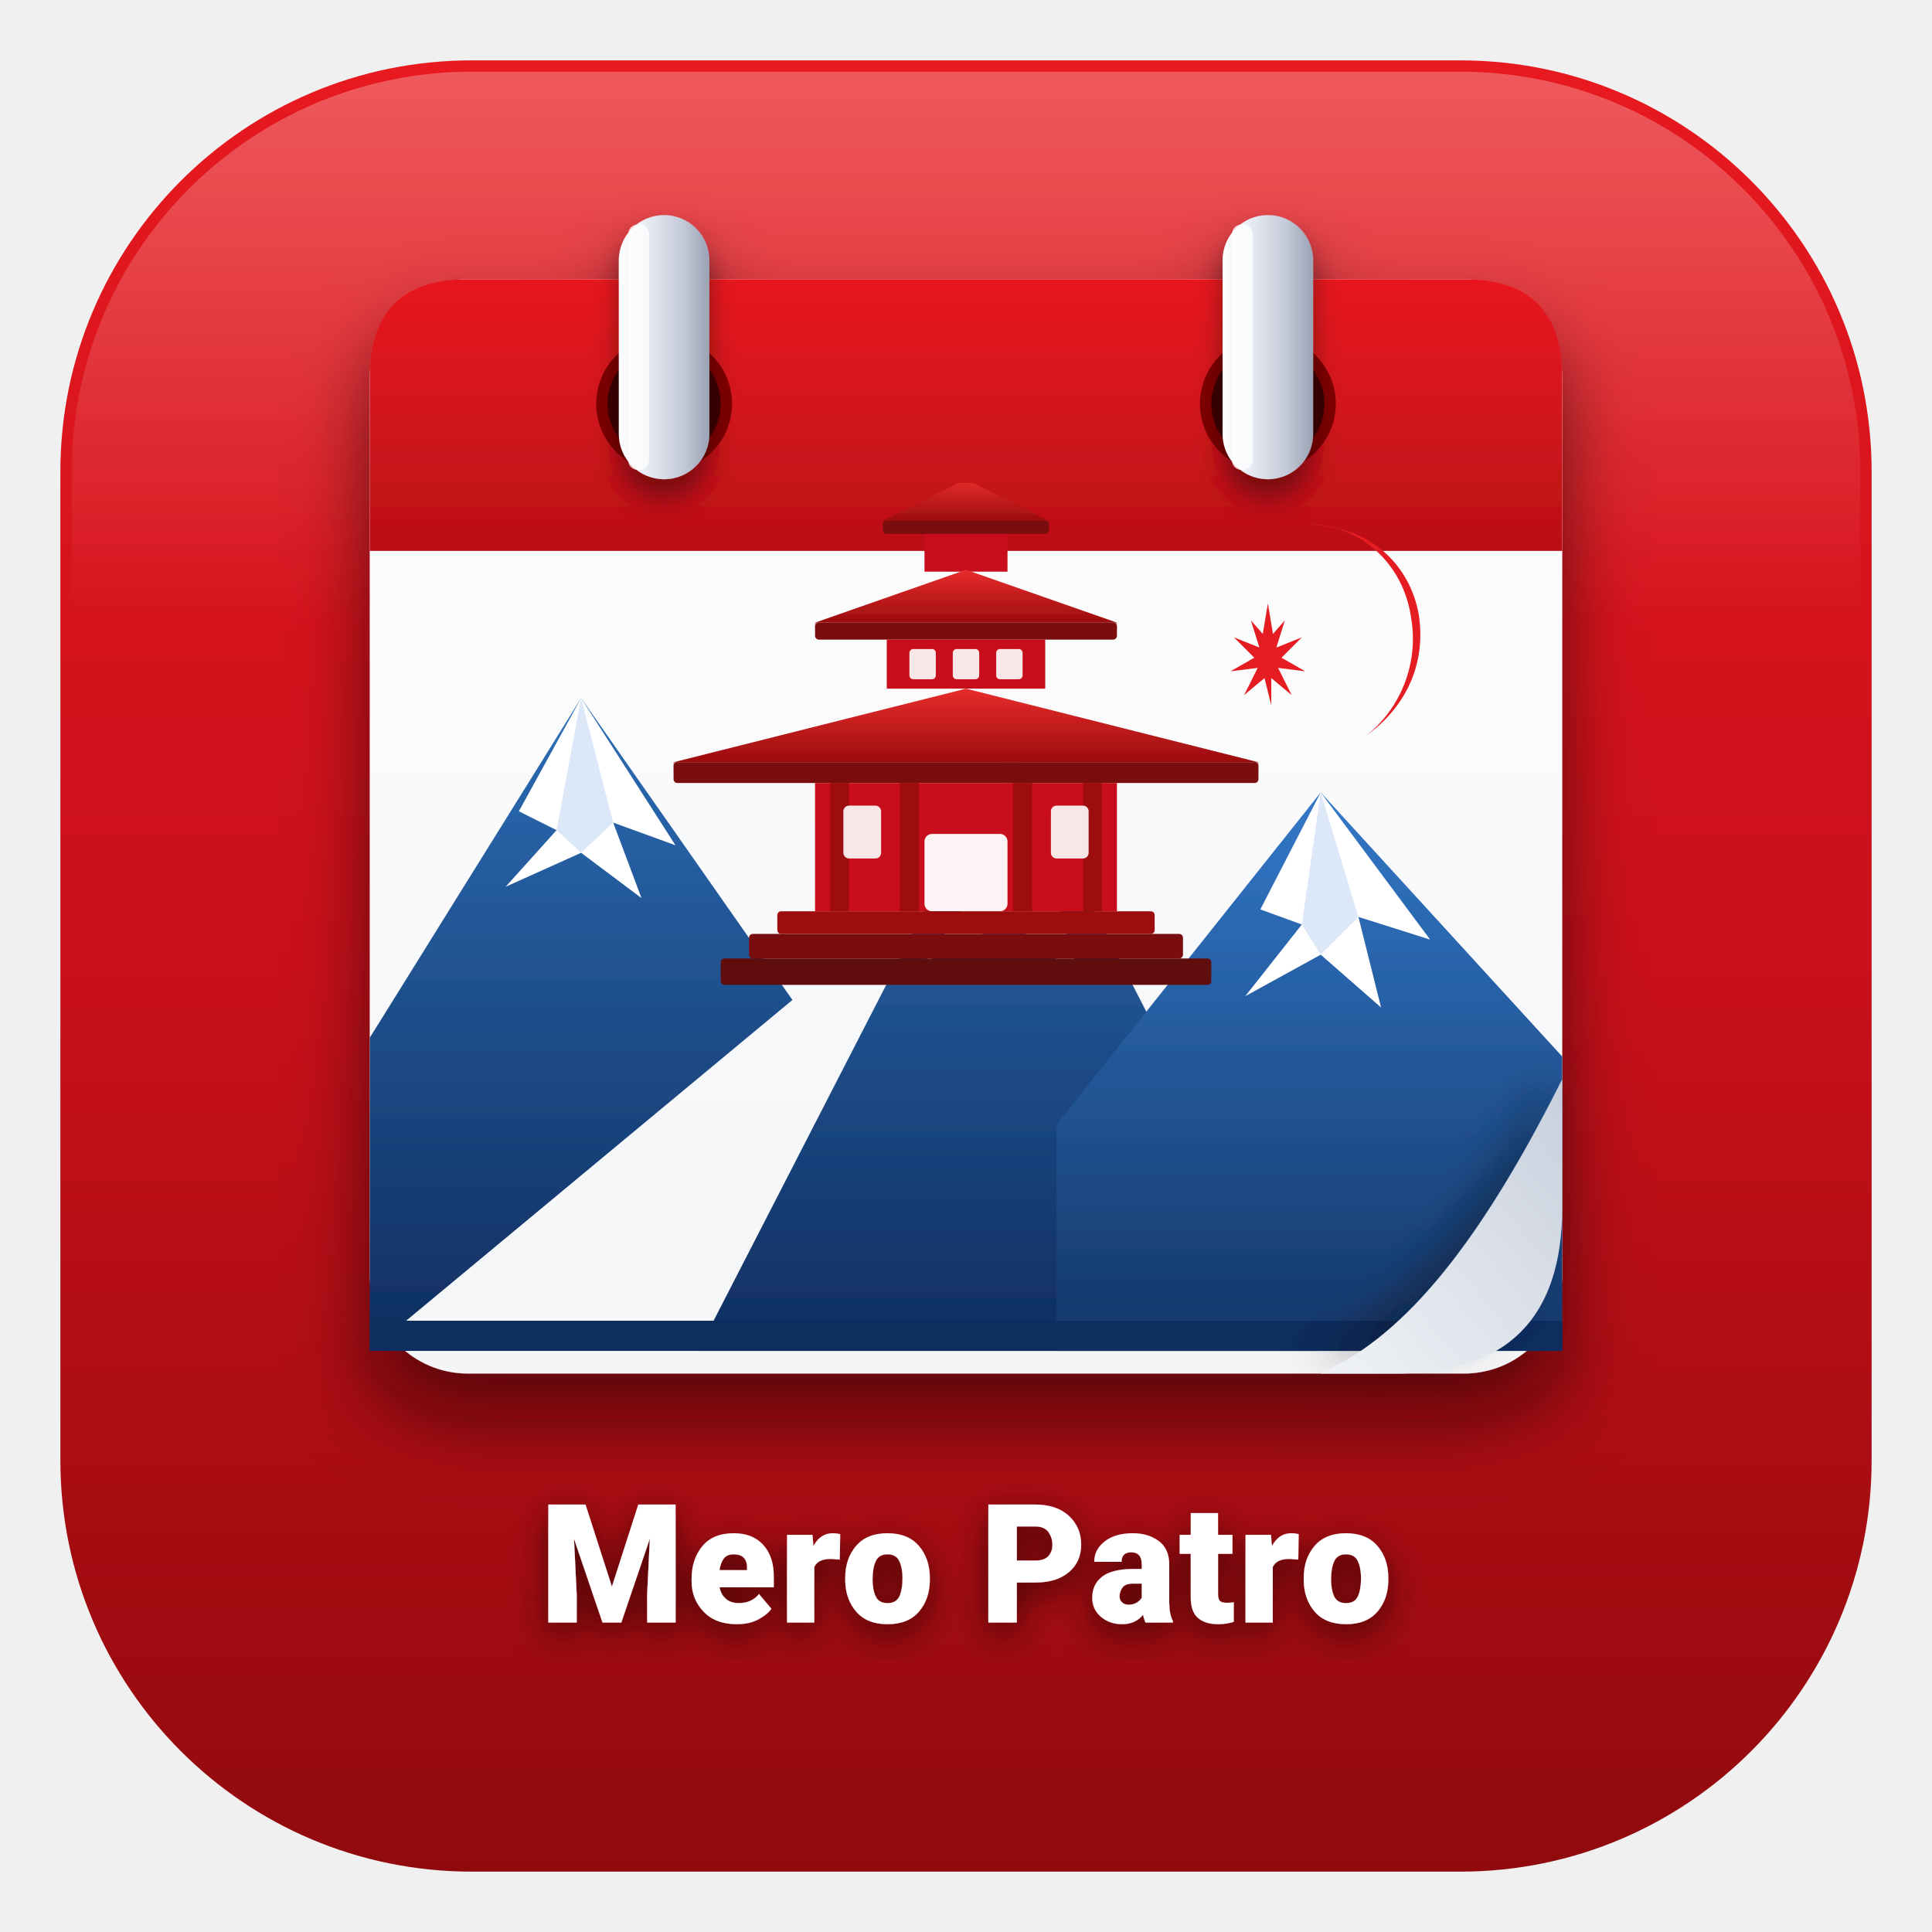
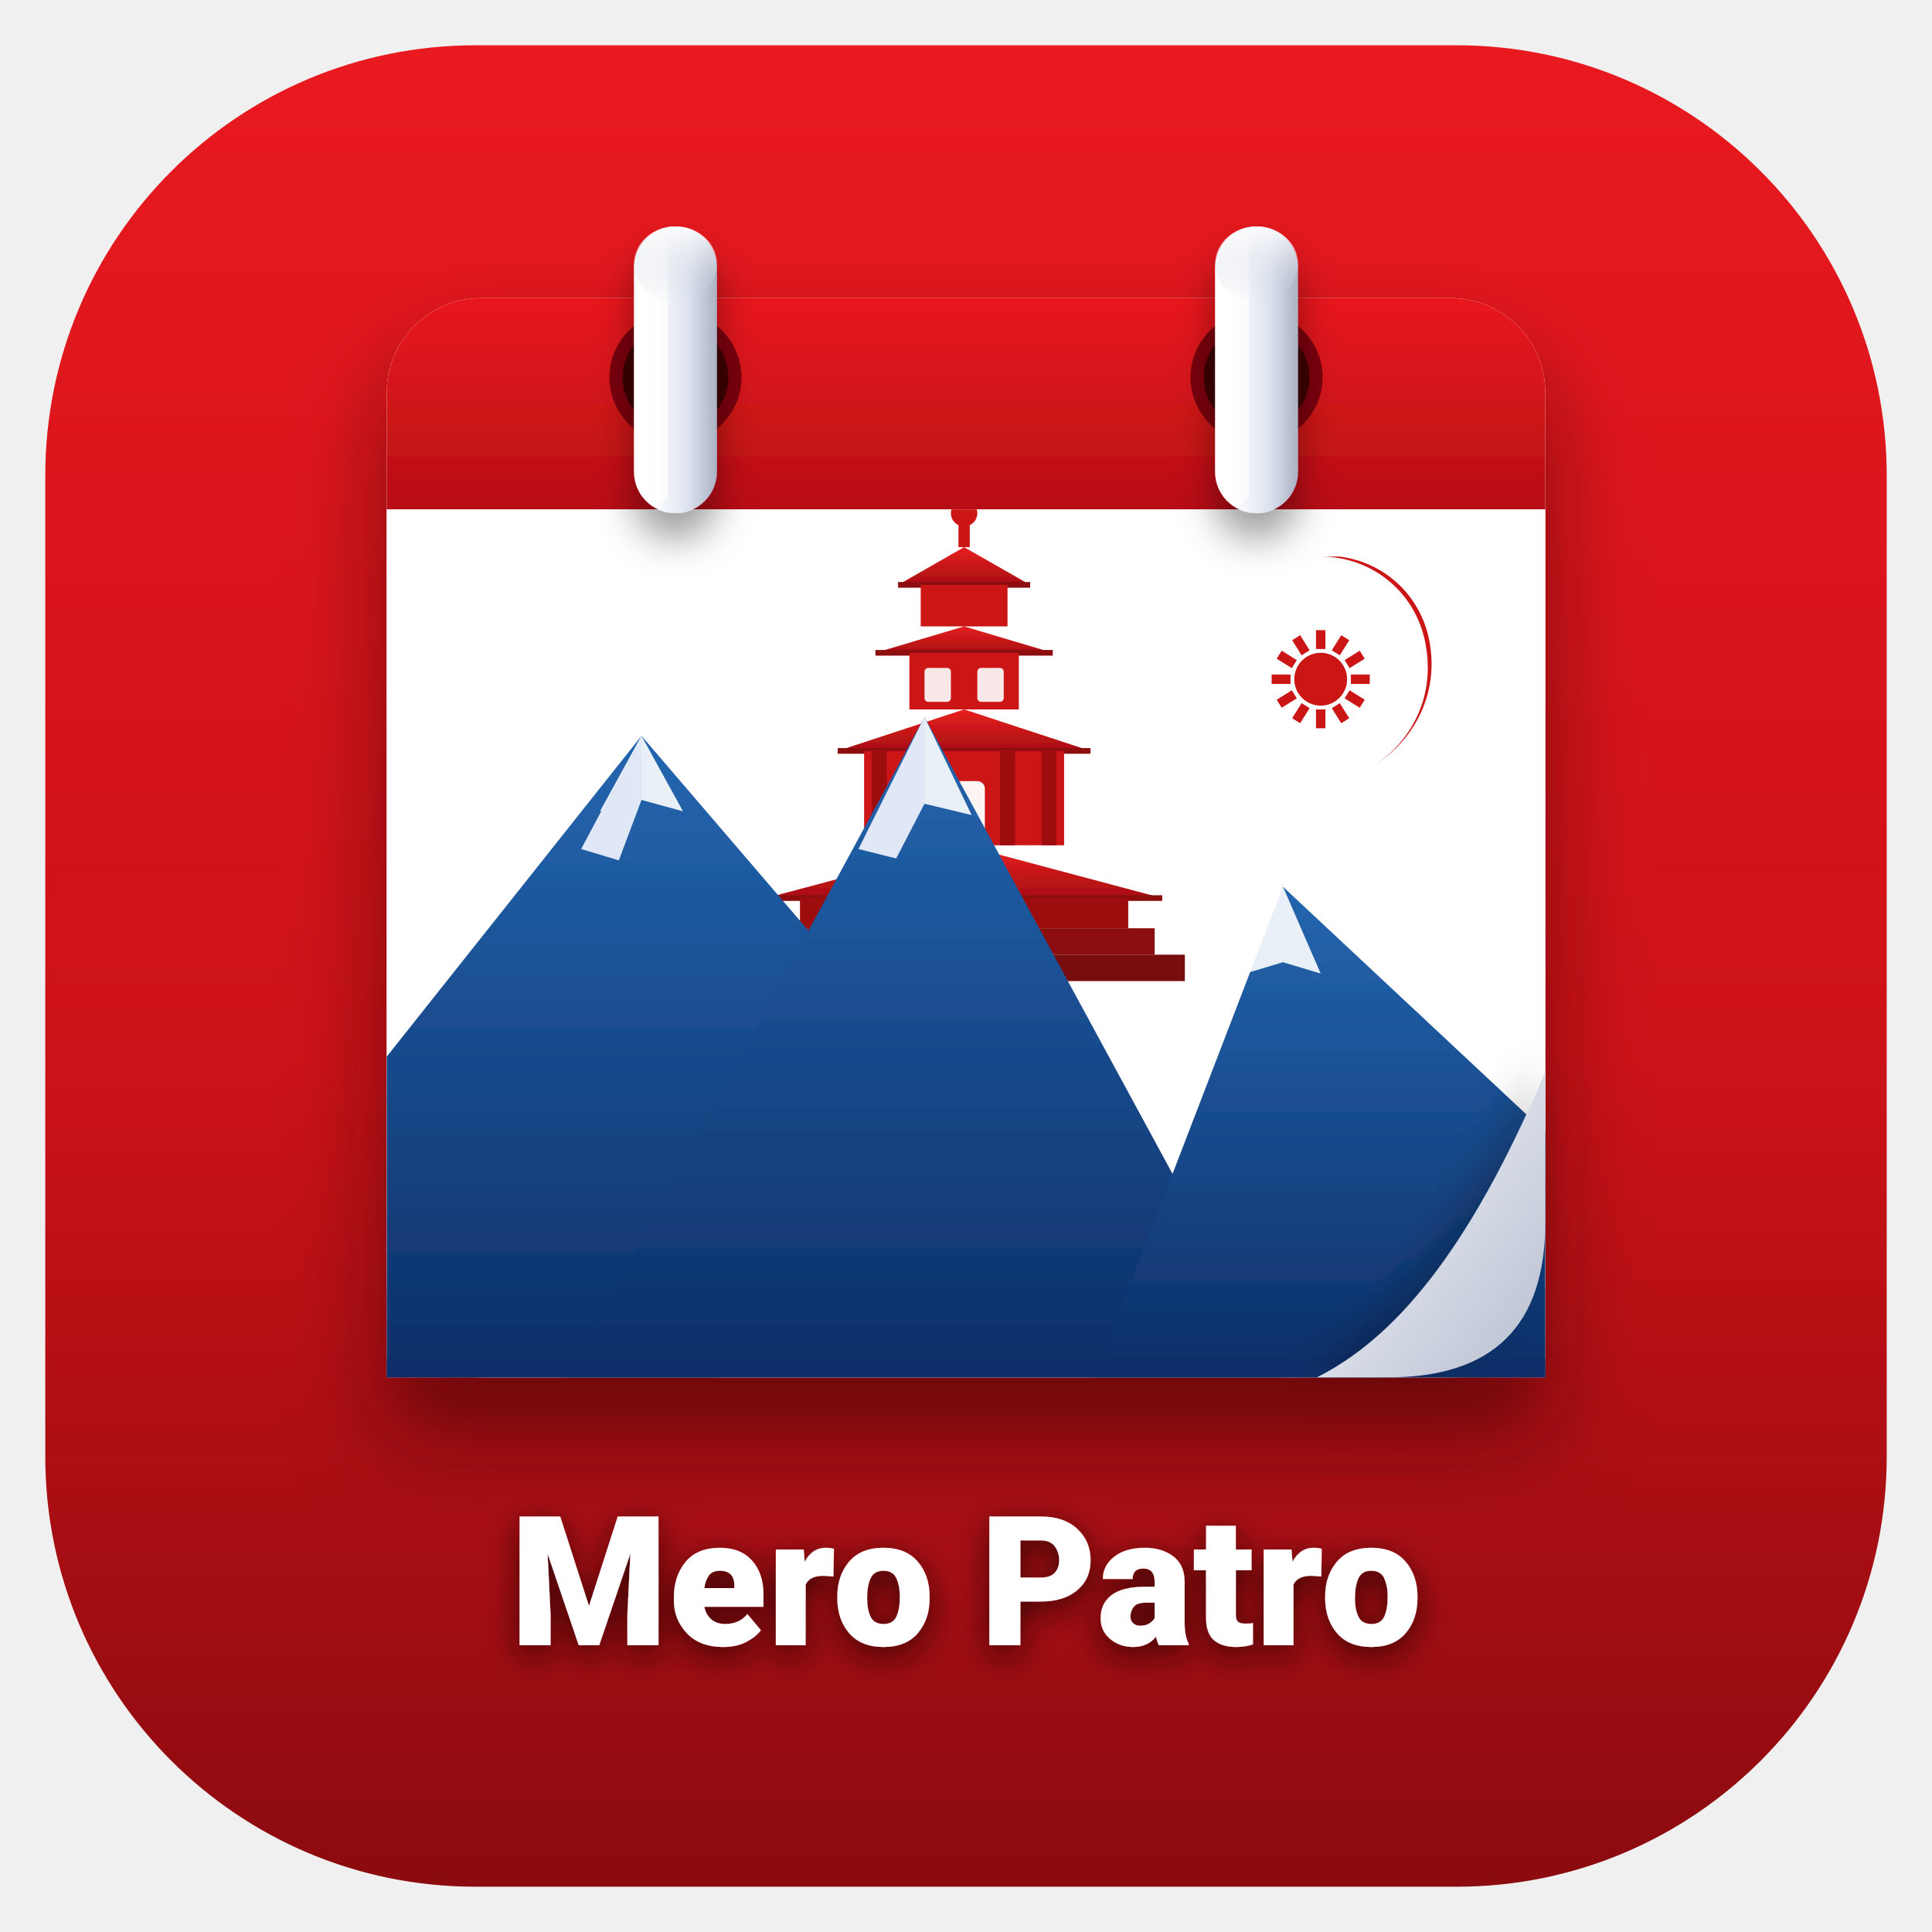
<svg xmlns="http://www.w3.org/2000/svg" viewBox="0 0 1024 1024">
  <defs>
-     <linearGradient id="bg" x1="0" y1="0" x2="0" y2="1">
+     <linearGradient id="sqBg" x1="0" y1="0" x2="0" y2="1">
      <stop offset="0%" stop-color="#e8191f" />
-       <stop offset="50%" stop-color="#c9101b" />
-       <stop offset="100%" stop-color="#900a0d" />
-     </linearGradient>
-     <linearGradient id="gloss" x1="0" y1="0" x2="0" y2="1">
-       <stop offset="0%" stop-color="#ffffff" stop-opacity="0.28" />
-       <stop offset="60%" stop-color="#ffffff" stop-opacity="0" />
+       <stop offset="55%" stop-color="#cc1218" />
+       <stop offset="100%" stop-color="#8c0b0f" />
    </linearGradient>
    <linearGradient id="calHdr" x1="0" y1="0" x2="0" y2="1">
      <stop offset="0%" stop-color="#e8191f" />
-       <stop offset="100%" stop-color="#ba1017" />
+       <stop offset="100%" stop-color="#b80f14" />
    </linearGradient>
-     <linearGradient id="paper" x1="0" y1="0" x2="0" y2="1">
+     <linearGradient id="ringG" x1="0" y1="0" x2="1" y2="0">
      <stop offset="0%" stop-color="#ffffff" />
-       <stop offset="100%" stop-color="#f4f5f7" />
+       <stop offset="20%" stop-color="#ffffff" />
+       <stop offset="65%" stop-color="#dde3ef" />
+       <stop offset="100%" stop-color="#aab2c4" />
    </linearGradient>
-     <linearGradient id="mtn" x1="0" y1="0" x2="0" y2="1">
-       <stop offset="0%" stop-color="#2c6db5" />
-       <stop offset="100%" stop-color="#0f2d5e" />
+     <linearGradient id="ringTop" x1="0" y1="0" x2="0" y2="1">
+       <stop offset="0%" stop-color="#ffffff" stop-opacity="0.9" />
+       <stop offset="100%" stop-color="#c8cfdc" stop-opacity="0" />
    </linearGradient>
-     <linearGradient id="mtnFront" x1="0" y1="0" x2="0" y2="1">
-       <stop offset="0%" stop-color="#3278c8" />
-       <stop offset="100%" stop-color="#143668" />
+     <linearGradient id="mtnBlue" x1="0" y1="0" x2="0" y2="1">
+       <stop offset="0%" stop-color="#2466b0" />
+       <stop offset="100%" stop-color="#0d2f68" />
    </linearGradient>
-     <linearGradient id="roof" x1="0" y1="0" x2="0" y2="1">
-       <stop offset="0%" stop-color="#e82c2c" />
-       <stop offset="100%" stop-color="#9c0c0e" />
+     <linearGradient id="curlG" x1="1" y1="1" x2="0" y2="0">
+       <stop offset="0%" stop-color="#b8bfce" />
+       <stop offset="50%" stop-color="#d8dde8" />
+       <stop offset="100%" stop-color="#f5f6f8" />
    </linearGradient>
-     <linearGradient id="ring" x1="0" y1="0.5" x2="1" y2="0.5">
-       <stop offset="0%" stop-color="#ffffff" />
-       <stop offset="30%" stop-color="#e8ecf4" />
-       <stop offset="70%" stop-color="#c4cad8" />
-       <stop offset="100%" stop-color="#9aa2b4" />
+     <linearGradient id="pagRed" x1="0" y1="0" x2="0" y2="1">
+       <stop offset="0%" stop-color="#e82020" />
+       <stop offset="100%" stop-color="#a80e12" />
    </linearGradient>
-     <linearGradient id="curl" x1="1" y1="0" x2="0" y2="1">
-       <stop offset="0%" stop-color="#c8cfdc" />
-       <stop offset="50%" stop-color="#dde2ea" />
-       <stop offset="100%" stop-color="#f0f2f5" />
-     </linearGradient>
-     <filter id="calShadow" x="-15%" y="-15%" width="130%" height="145%">
-       <feDropShadow dx="0" dy="24" stdDeviation="20" flood-color="#1a0000" flood-opacity="0.55" />
+     <filter id="calDrop" x="-20%" y="-15%" width="145%" height="155%">
+       <feDropShadow dx="0" dy="30" stdDeviation="24" flood-color="#1a0000" flood-opacity="0.5" />
    </filter>
-     <filter id="ringShadow" x="-50%" y="-30%" width="200%" height="180%">
-       <feDropShadow dx="0" dy="10" stdDeviation="7" flood-color="#000000" flood-opacity="0.4" />
+     <filter id="ringDrop" x="-60%" y="-40%" width="220%" height="200%">
+       <feDropShadow dx="0" dy="14" stdDeviation="10" flood-color="#000" flood-opacity="0.38" />
    </filter>
-     <filter id="txtShadow" x="-10%" y="-30%" width="120%" height="160%">
-       <feDropShadow dx="0" dy="6" stdDeviation="9" flood-color="#250000" flood-opacity="0.7" />
+     <filter id="txtDrop" x="-15%" y="-30%" width="130%" height="160%">
+       <feDropShadow dx="0" dy="5" stdDeviation="8" flood-color="#1a0000" flood-opacity="0.7" />
    </filter>
-     <filter id="curlShadow" x="-60%" y="-60%" width="220%" height="220%">
-       <feDropShadow dx="-8" dy="-8" stdDeviation="10" flood-color="#000000" flood-opacity="0.28" />
+     <filter id="curlDrop" x="-80%" y="-80%" width="260%" height="260%">
+       <feDropShadow dx="-6" dy="-6" stdDeviation="9" flood-color="#000" flood-opacity="0.22" />
    </filter>
-     <clipPath id="pageClip">
-       <rect x="196" y="256" width="632" height="460" />
+     <clipPath id="pgClip">
+       <rect x="205" y="270" width="614" height="460" rx="0" />
    </clipPath>
-     <linearGradient id="eaveShad" x1="0" y1="0" x2="0" y2="1">
-       <stop offset="0%" stop-color="#7a0a0a" stop-opacity="0.5" />
-       <stop offset="100%" stop-color="#7a0a0a" stop-opacity="0" />
-     </linearGradient>
+     <clipPath id="calFullClip">
+       <rect x="205" y="158" width="614" height="572" rx="50" ry="50" />
+     </clipPath>
  </defs>
-   <rect x="32" y="32" width="960" height="960" rx="218" ry="218" fill="url(#bg)" />
-   <rect x="38" y="38" width="948" height="480" rx="212" ry="212" fill="url(#gloss)" />
-   <g filter="url(#calShadow)">
-     <rect x="196" y="148" width="632" height="580" rx="52" ry="52" fill="url(#paper)" />
-     <path d="M196,200 Q196,148 248,148 L776,148 Q828,148 828,200 L828,292 L196,292 Z" fill="url(#calHdr)" />
-     <rect x="316" y="178" width="72" height="72" rx="36" ry="36" fill="#750000" opacity="0.9" />
-     <rect x="322" y="184" width="60" height="60" rx="30" ry="30" fill="#3e0002" />
-     <rect x="636" y="178" width="72" height="72" rx="36" ry="36" fill="#750000" opacity="0.9" />
-     <rect x="642" y="184" width="60" height="60" rx="30" ry="30" fill="#3e0002" />
-     <g clip-path="url(#pageClip)">
-       <polygon points="196,716 196,550 308,370 420,530 196,716" fill="url(#mtn)" />
-       <polygon points="308,370 275,430 295,440 268,470 308,452 340,476 325,436 358,448" fill="#ffffff" />
-       <polygon points="308,370 295,440 308,452 325,436" fill="#dce8f8" />
-       <polygon points="196,716 370,716 535,395 700,716 620,716" fill="url(#mtn)" />
-       <polygon points="535,395 498,460 520,468 490,510 535,488 572,518 558,468 594,480" fill="#ffffff" />
-       <polygon points="535,395 520,468 535,488 558,468" fill="#dce8f8" />
-       <polygon points="560,716 828,716 828,560 700,420 560,596" fill="url(#mtnFront)" />
-       <polygon points="700,420 668,482 690,490 660,528 700,506 732,534 720,486 758,498" fill="#ffffff" />
-       <polygon points="700,420 690,490 700,506 720,486" fill="#dce8f8" />
-       <rect x="196" y="700" width="632" height="16" fill="#0f2d5e" />
-       <g transform="translate(512,262)">
-         <ellipse cx="0" cy="-28" rx="5" ry="7" fill="#e51c22" />
-         <polygon points="0,-22  5,-10  3,-10  6,0  -6,0  -3,-10  -5,-10" fill="#c8101a" />
-         <polygon points="0,-8  44,14  -44,14" fill="url(#roof)" />
-         <rect x="-44" y="14" width="88" height="7" rx="2" fill="#7a0c0e" />
-         <rect x="-44" y="14" width="88" height="4" fill="url(#eaveShad)" />
-         <rect x="-22" y="21" width="44" height="20" fill="#c8101a" />
-         <polygon points="0,40  80,68  -80,68" fill="url(#roof)" />
-         <rect x="-80" y="68" width="160" height="9" rx="2" fill="#7a0c0e" />
-         <rect x="-80" y="68" width="160" height="5" fill="url(#eaveShad)" />
-         <rect x="-42" y="77" width="84" height="26" fill="#c8101a" />
-         <rect x="-30" y="82" width="14" height="16" rx="2" fill="#ffffff" opacity="0.9" />
-         <rect x="-7" y="82" width="14" height="16" rx="2" fill="#ffffff" opacity="0.9" />
-         <rect x="16" y="82" width="14" height="16" rx="2" fill="#ffffff" opacity="0.9" />
-         <polygon points="0,103  155,142  -155,142" fill="url(#roof)" />
-         <rect x="-155" y="142" width="310" height="11" rx="2" fill="#7a0c0e" />
-         <rect x="-155" y="142" width="310" height="6" fill="url(#eaveShad)" />
-         <rect x="-80" y="153" width="160" height="68" fill="#c8101a" />
-         <rect x="-72" y="153" width="10" height="68" fill="#9e0c10" />
-         <rect x="-35" y="153" width="10" height="68" fill="#9e0c10" />
-         <rect x="25" y="153" width="10" height="68" fill="#9e0c10" />
-         <rect x="62" y="153" width="10" height="68" fill="#9e0c10" />
-         <rect x="-22" y="180" width="44" height="41" rx="4" fill="#ffffff" opacity="0.95" />
-         <rect x="-65" y="165" width="20" height="28" rx="3" fill="#ffffff" opacity="0.9" />
-         <rect x="45" y="165" width="20" height="28" rx="3" fill="#ffffff" opacity="0.9" />
-         <rect x="-100" y="221" width="200" height="12" rx="2" fill="#9e0c10" />
-         <rect x="-115" y="233" width="230" height="13" rx="2" fill="#7a0c0e" />
-         <rect x="-130" y="246" width="260" height="14" rx="2" fill="#600a0d" />
+   <rect x="24" y="24" width="976" height="976" rx="228" ry="228" fill="url(#sqBg)" />
+   <g filter="url(#calDrop)">
+     <rect x="205" y="158" width="614" height="572" rx="50" ry="50" fill="#ffffff" />
+     <g clip-path="url(#calFullClip)">
+       <rect x="205" y="158" width="614" height="112" fill="url(#calHdr)" />
+     </g>
+     <circle cx="358" cy="200" r="35" fill="#7a0608" />
+     <circle cx="358" cy="200" r="28" fill="#3e0103" />
+     <circle cx="666" cy="200" r="35" fill="#7a0608" />
+     <circle cx="666" cy="200" r="28" fill="#3e0103" />
+     <g clip-path="url(#pgClip)">
+       <rect x="205" y="270" width="614" height="460" fill="#ffffff" />
+       <path d="M700,295 C728,295 752,315 756,344                C760,370 748,393 728,406                C750,392 762,368 758,342                C754,316 734,298 710,295 Z" fill="#cc1218" />
+       <g transform="translate(700,360)">
+         <circle cx="0" cy="0" r="14" fill="#cc1218" />
+         <line x1="0" y1="-26" x2="0" y2="-16" stroke="#cc1218" stroke-width="5" />
+         <line x1="13" y1="-22" x2="8" y2="-14" stroke="#cc1218" stroke-width="5" />
+         <line x1="22" y1="-13" x2="14" y2="-8" stroke="#cc1218" stroke-width="5" />
+         <line x1="26" y1="0" x2="16" y2="0" stroke="#cc1218" stroke-width="5" />
+         <line x1="22" y1="13" x2="14" y2="8" stroke="#cc1218" stroke-width="5" />
+         <line x1="13" y1="22" x2="8" y2="14" stroke="#cc1218" stroke-width="5" />
+         <line x1="0" y1="26" x2="0" y2="16" stroke="#cc1218" stroke-width="5" />
+         <line x1="-13" y1="22" x2="-8" y2="14" stroke="#cc1218" stroke-width="5" />
+         <line x1="-22" y1="13" x2="-14" y2="8" stroke="#cc1218" stroke-width="5" />
+         <line x1="-26" y1="0" x2="-16" y2="0" stroke="#cc1218" stroke-width="5" />
+         <line x1="-22" y1="-13" x2="-14" y2="-8" stroke="#cc1218" stroke-width="5" />
+         <line x1="-13" y1="-22" x2="-8" y2="-14" stroke="#cc1218" stroke-width="5" />
      </g>
-       <path d="M694,278 C720,278 744,298 748,328                C752,352 742,376 724,390                C745,375 756,352 752,326                C748,302 730,284 708,280                C703,279 698,278 694,278 Z" fill="#e51c22" />
-       <g transform="translate(672,345) scale(0.9)">
-         <polygon points="0,-28 3,-10 10,-18 5,-2 20,-8 8,4 22,12 6,10 14,26 2,16 2,32 -2,16 -14,26 -6,10 -22,12 -8,4 -20,-8 -5,-2 -10,-18 -3,-10" fill="#e51c22" />
+       <g transform="translate(436,272)">
+         <line x1="75" y1="0" x2="75" y2="18" stroke="#cc1218" stroke-width="6" />
+         <circle cx="75" cy="0" r="7" fill="#cc1218" />
+         <polygon points="75,18  40,38  110,38" fill="url(#pagRed)" />
+         <line x1="40" y1="38" x2="110" y2="38" stroke="#8c0c10" stroke-width="3" />
+         <rect x="52" y="38" width="46" height="22" fill="#cc1218" />
+         <polygon points="75,60  28,74  122,74" fill="url(#pagRed)" />
+         <line x1="28" y1="74" x2="122" y2="74" stroke="#8c0c10" stroke-width="3" />
+         <rect x="46" y="74" width="58" height="30" fill="#cc1218" />
+         <rect x="54" y="82" width="14" height="18" rx="2" fill="#ffffff" opacity="0.9" />
+         <rect x="82" y="82" width="14" height="18" rx="2" fill="#ffffff" opacity="0.9" />
+         <polygon points="75,104  8,126  142,126" fill="url(#pagRed)" />
+         <line x1="8" y1="126" x2="142" y2="126" stroke="#8c0c10" stroke-width="3" />
+         <rect x="22" y="126" width="106" height="50" fill="#cc1218" />
+         <rect x="26" y="126" width="8" height="50" fill="#9e0c10" />
+         <rect x="48" y="126" width="8" height="50" fill="#9e0c10" />
+         <rect x="94" y="126" width="8" height="50" fill="#9e0c10" />
+         <rect x="116" y="126" width="8" height="50" fill="#9e0c10" />
+         <rect x="64" y="142" width="22" height="34" rx="4" fill="#ffffff" opacity="0.95" />
+         <polygon points="75,176  -30,204  180,204" fill="url(#pagRed)" />
+         <line x1="-30" y1="204" x2="180" y2="204" stroke="#8c0c10" stroke-width="3" />
+         <rect x="-12" y="204" width="174" height="16" fill="#9e0c10" />
+         <rect x="-26" y="220" width="202" height="14" fill="#8c0c10" />
+         <rect x="-42" y="234" width="234" height="14" fill="#780a0d" />
      </g>
+       <polygon points="205,730  205,560  340,390  460,530  380,730" fill="url(#mtnBlue)" />
+       <polygon points="340,390  318,430  340,424  362,430" fill="#ffffff" opacity="0.9" />
+       <polygon points="340,390  308,450  328,456  340,424" fill="#e0e8f8" />
+       <polygon points="300,730  490,380  680,730" fill="url(#mtnBlue)" />
+       <polygon points="490,380  465,432  490,426  515,432" fill="#ffffff" opacity="0.9" />
+       <polygon points="490,380  455,450  475,455  490,426" fill="#e0e8f8" />
+       <polygon points="580,730  680,470  819,600  819,730" fill="url(#mtnBlue)" />
+       <polygon points="680,470  660,516  680,510  700,516" fill="#ffffff" opacity="0.9" />
+       <rect x="205" y="720" width="614" height="10" fill="#0d2f68" />
    </g>
-     <g filter="url(#curlShadow)">
-       <path d="M 700,728 C740,710 780,668 828,572 L828,640 Q828,728 740,728 Z" fill="url(#curl)" />
-     </g>
-     <g filter="url(#ringShadow)">
-       <rect x="328" y="114" width="48" height="140" rx="24" ry="24" fill="url(#ring)" />
-       <rect x="333" y="119" width="11" height="130" rx="5" fill="#ffffff" opacity="0.75" />
-     </g>
-     <g filter="url(#ringShadow)">
-       <rect x="648" y="114" width="48" height="140" rx="24" ry="24" fill="url(#ring)" />
-       <rect x="653" y="119" width="11" height="130" rx="5" fill="#ffffff" opacity="0.75" />
+     <g filter="url(#curlDrop)">
+       <path d="M 698,730 C 738,710 778,665 819,568 L 819,648 Q 819,730 736,730 Z" fill="url(#curlG)" />
    </g>
  </g>
-   <text x="512" y="860" font-family="system-ui,-apple-system,BlinkMacSystemFont,'Segoe UI',Roboto,'Helvetica Neue',Arial,sans-serif" font-weight="900" font-size="88" fill="#ffffff" text-anchor="middle" letter-spacing="1" filter="url(#txtShadow)">Mero Patro</text>
+   <g filter="url(#ringDrop)">
+     <rect x="336" y="120" width="44" height="152" rx="22" ry="22" fill="url(#ringG)" />
+     <rect x="341" y="125" width="13" height="142" rx="6" fill="#ffffff" opacity="0.7" />
+     <rect x="336" y="120" width="44" height="40" rx="22" fill="url(#ringTop)" />
+   </g>
+   <g filter="url(#ringDrop)">
+     <rect x="644" y="120" width="44" height="152" rx="22" ry="22" fill="url(#ringG)" />
+     <rect x="649" y="125" width="13" height="142" rx="6" fill="#ffffff" opacity="0.7" />
+     <rect x="644" y="120" width="44" height="40" rx="22" fill="url(#ringTop)" />
+   </g>
+   <text x="512" y="872" font-family="system-ui,-apple-system,BlinkMacSystemFont,'Segoe UI',Roboto,'Helvetica Neue',Arial,sans-serif" font-weight="900" font-size="96" fill="#ffffff" text-anchor="middle" letter-spacing="0" filter="url(#txtDrop)">Mero Patro</text>
</svg>
